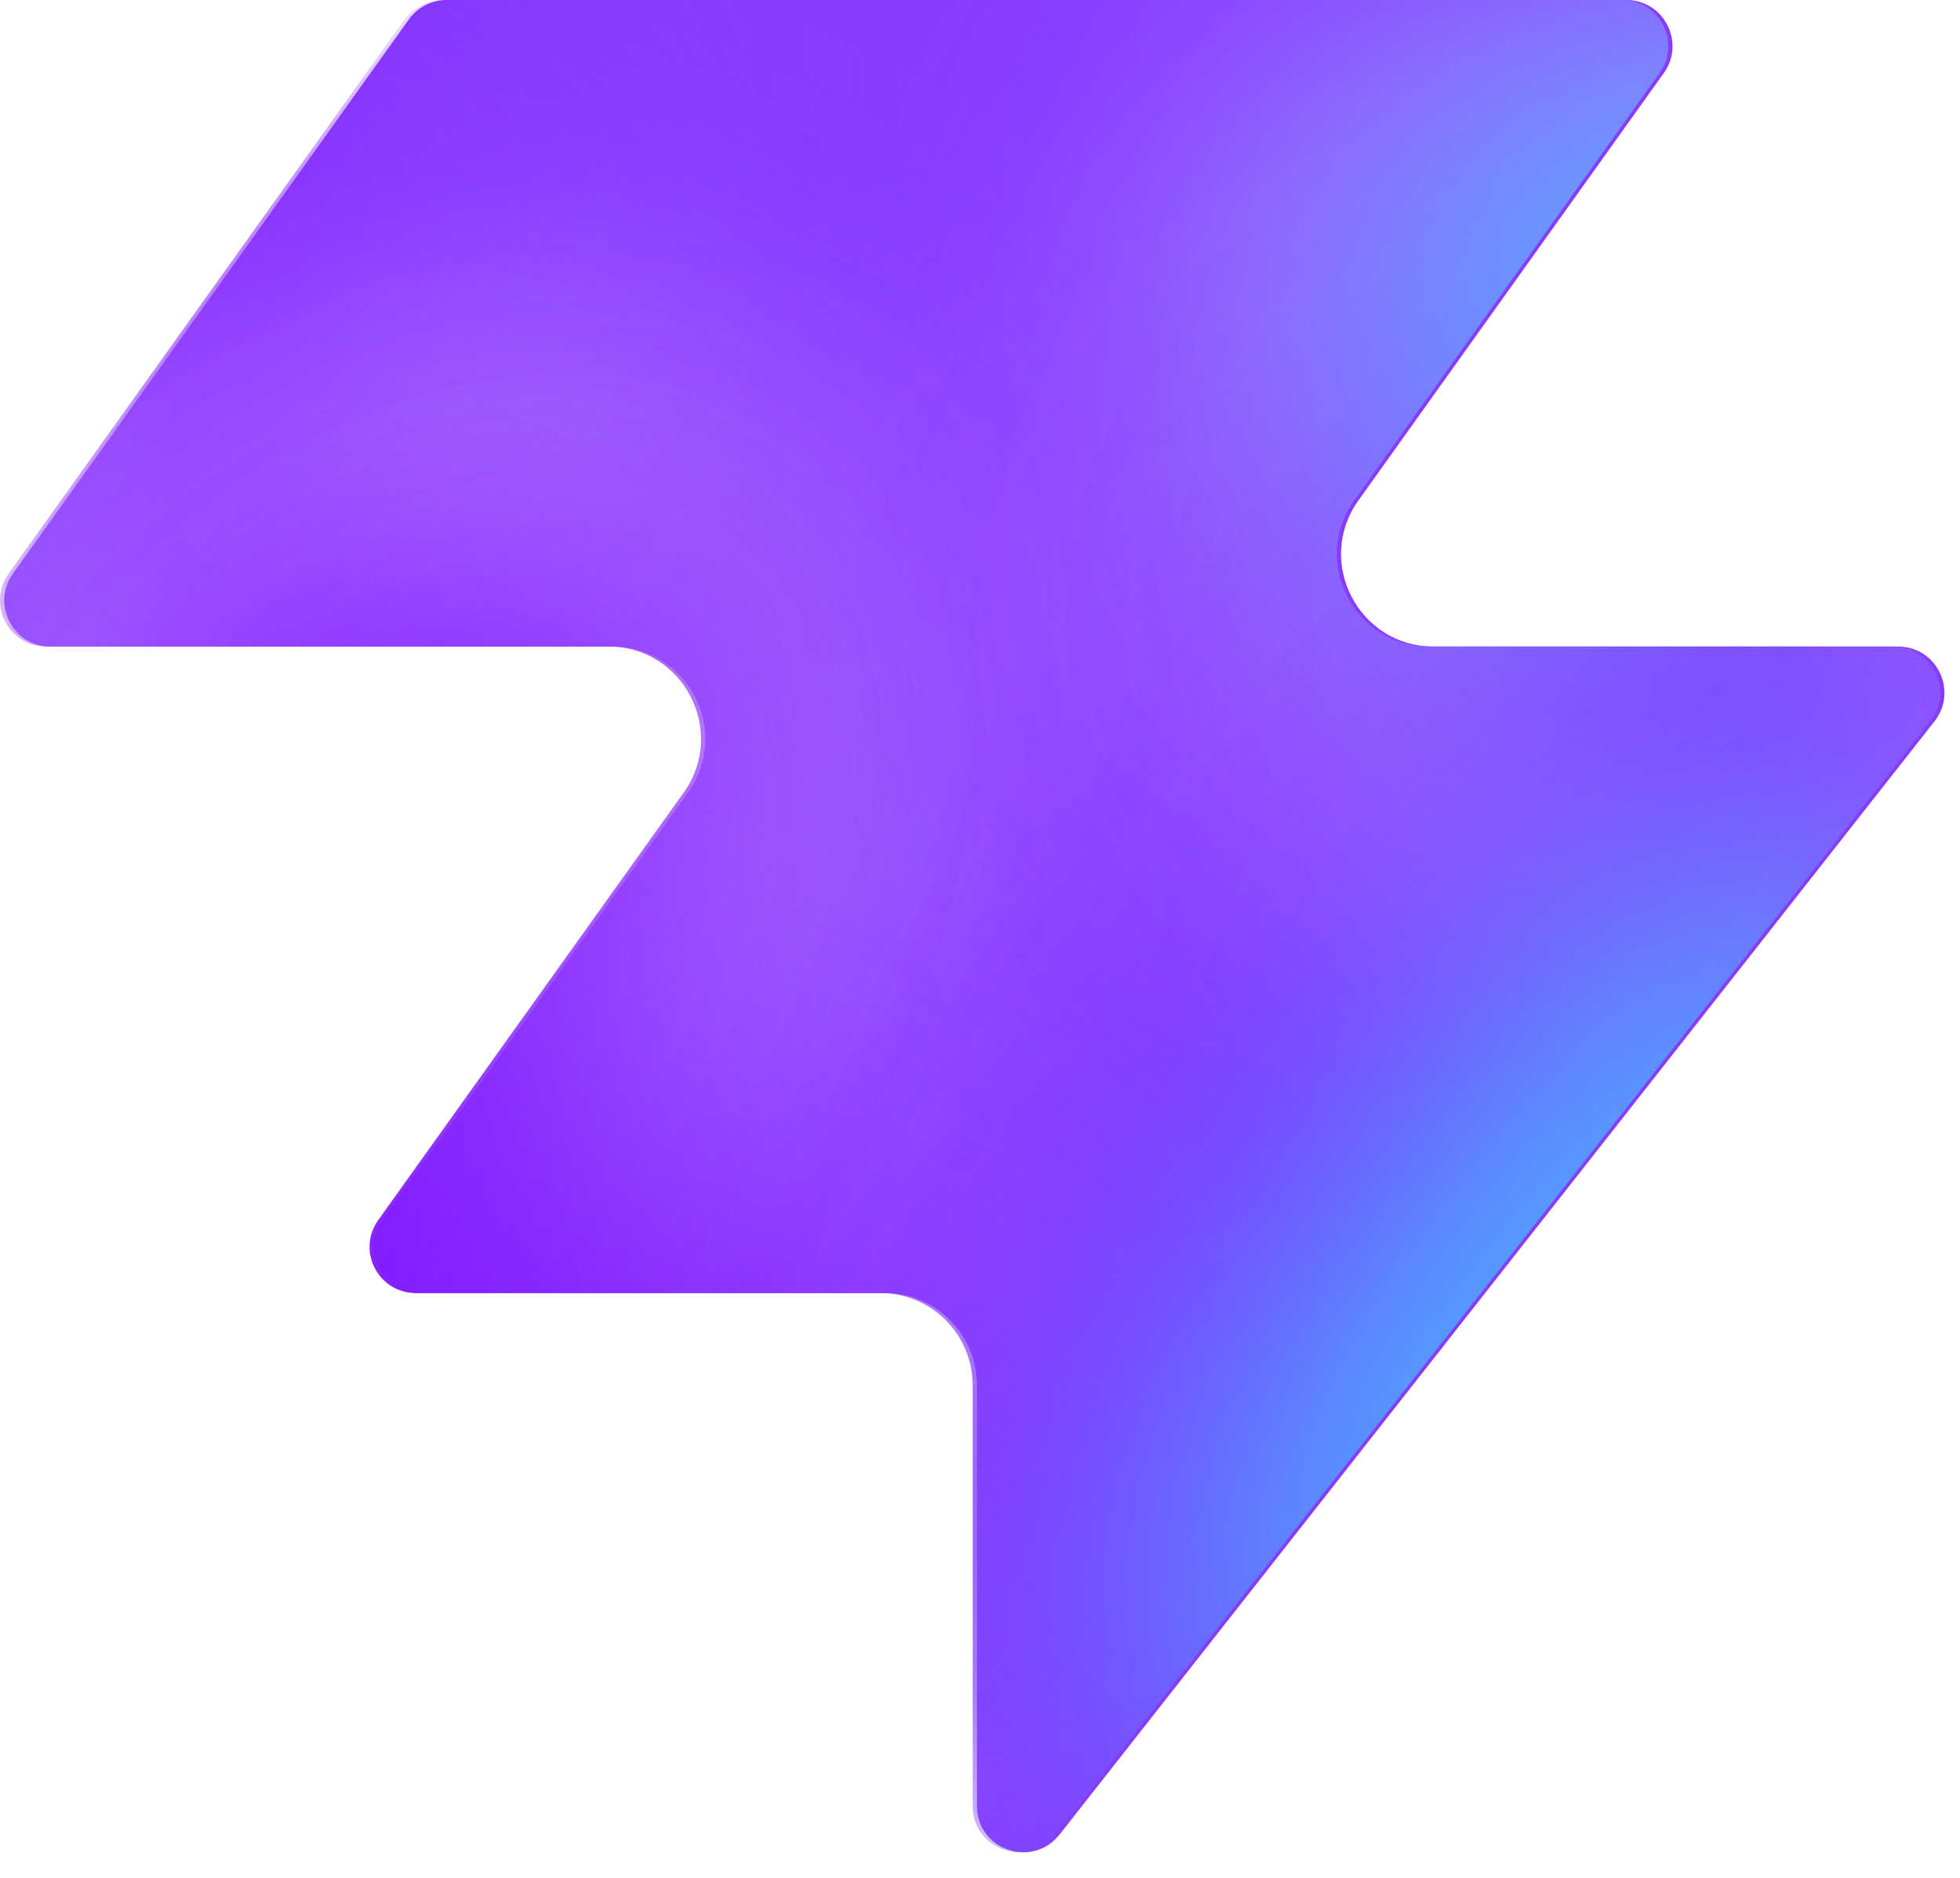
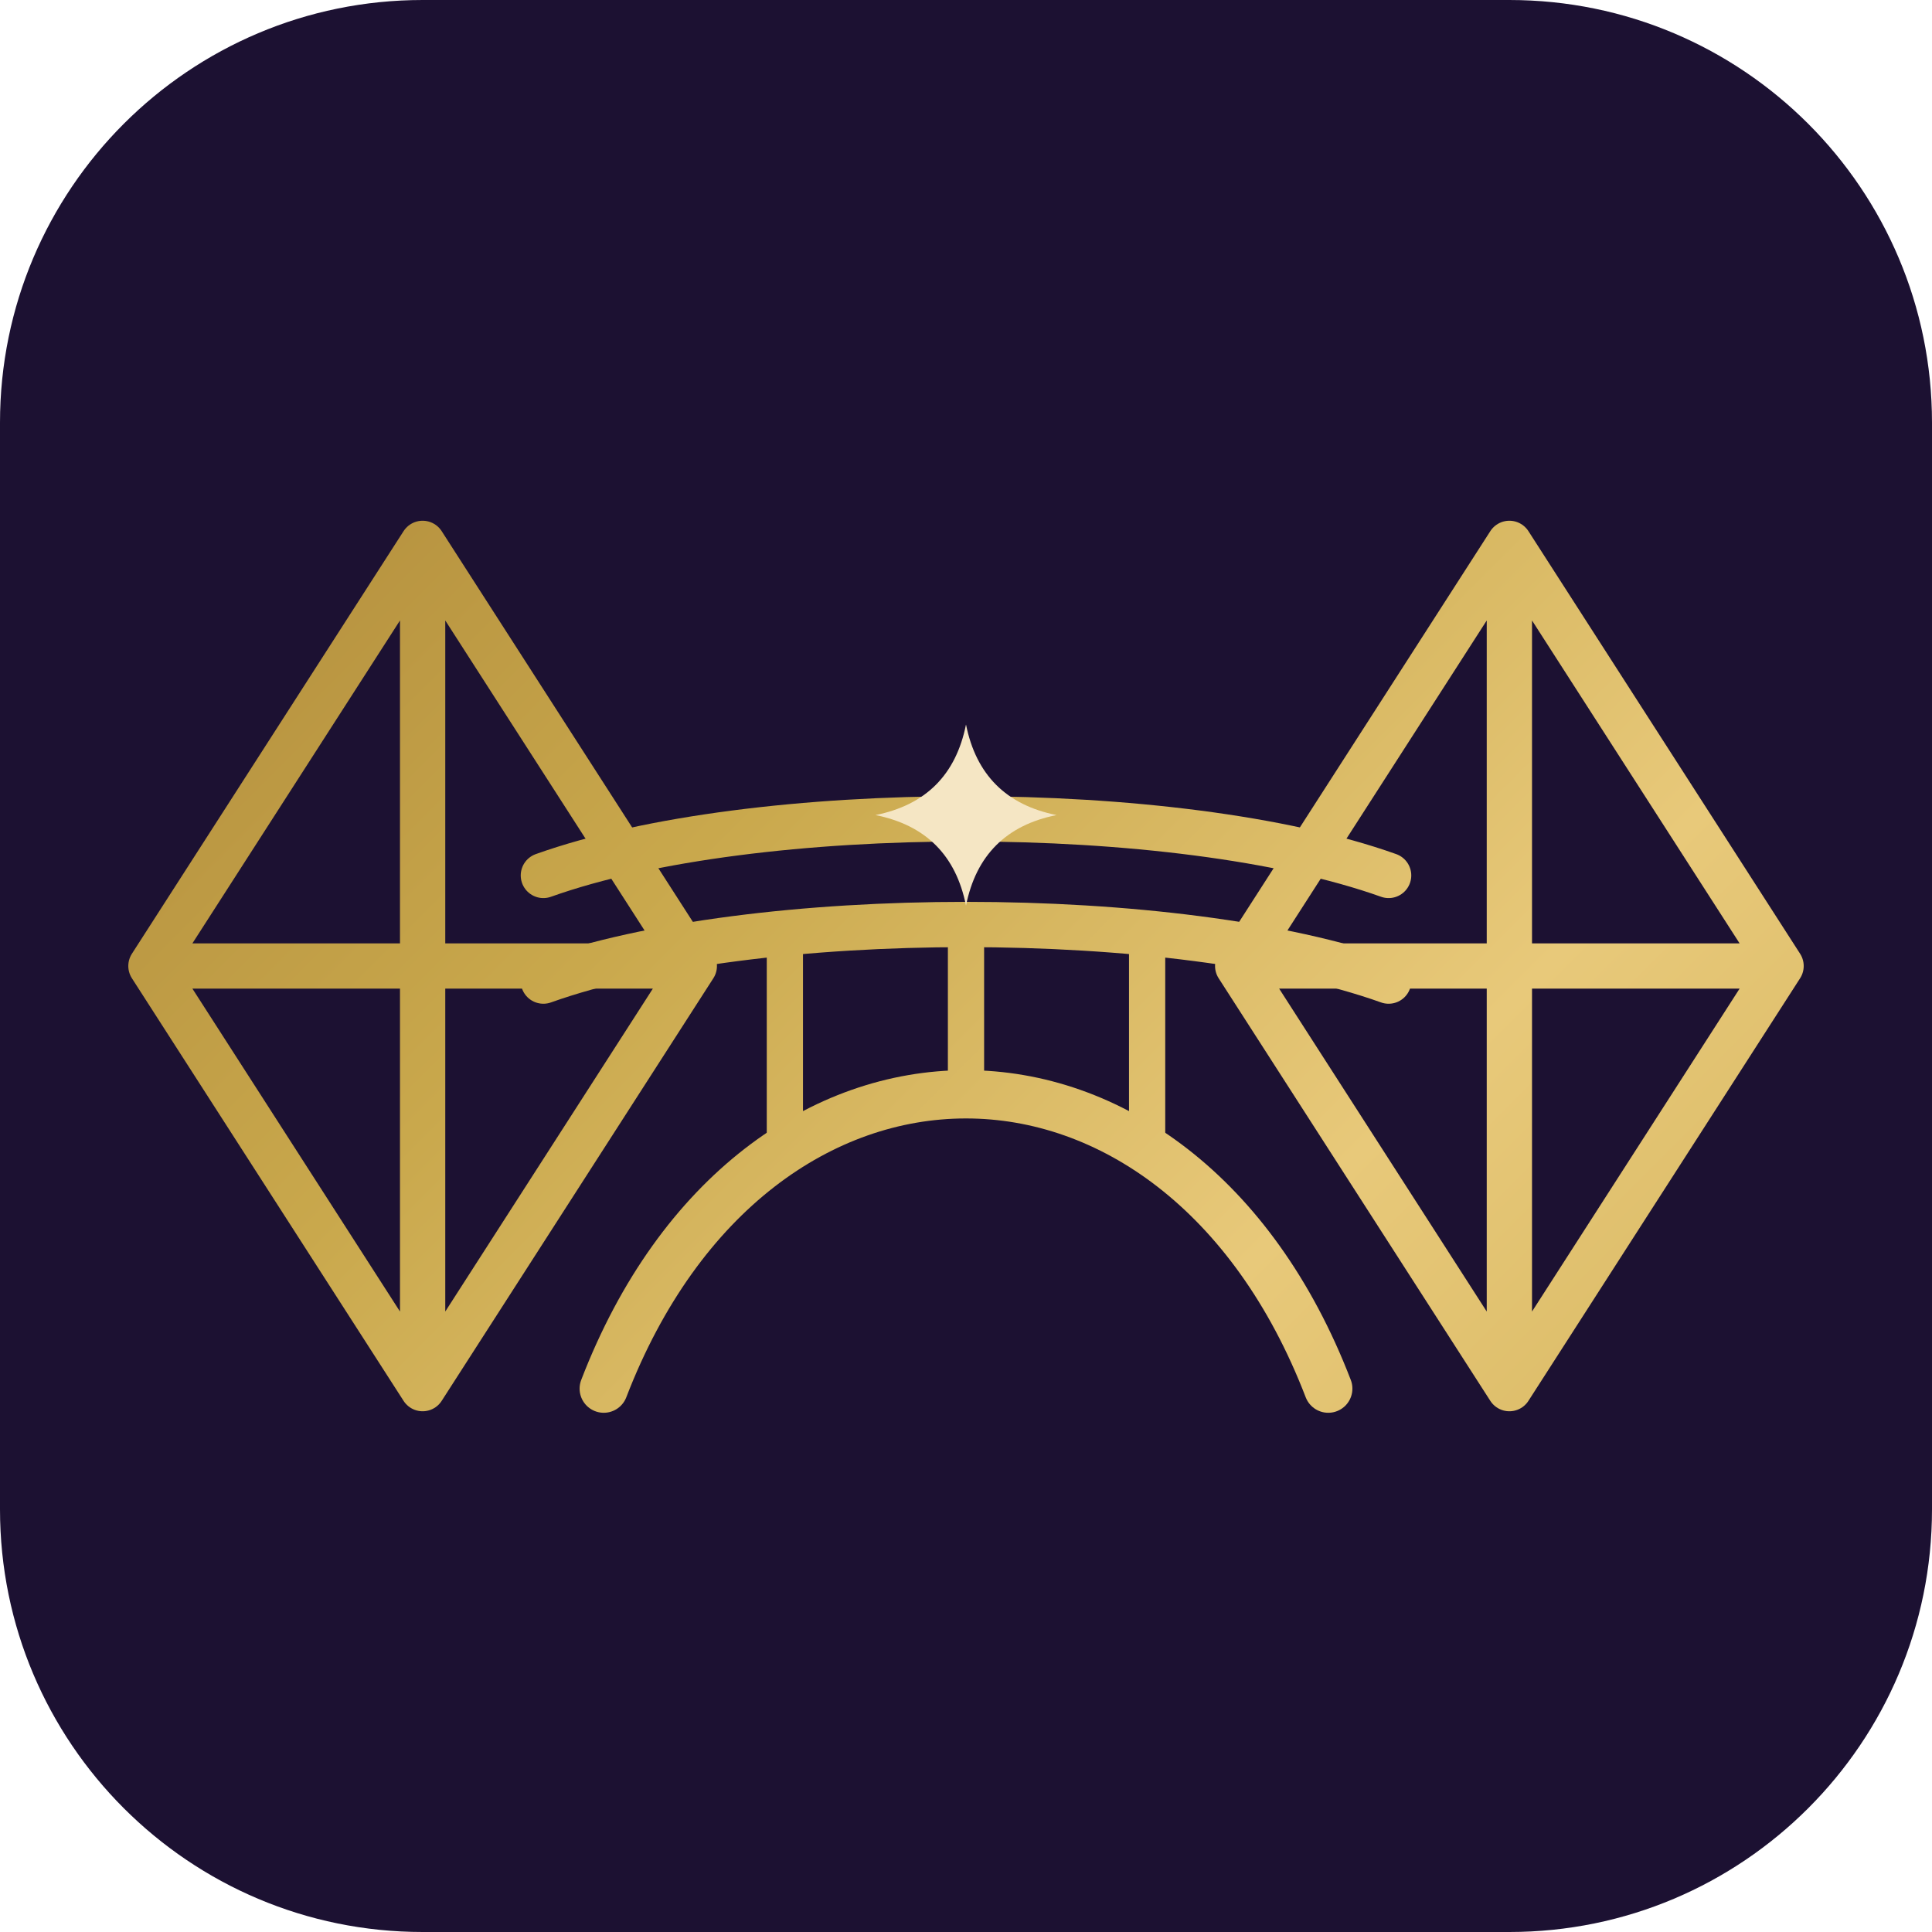
- <svg xmlns="http://www.w3.org/2000/svg" width="48" height="46" fill="none" viewBox="0 0 48 46">
-   <path fill="#863bff" d="M25.946 44.938c-.664.845-2.021.375-2.021-.698V33.937a2.26 2.26 0 0 0-2.262-2.262H10.287c-.92 0-1.456-1.04-.92-1.788l7.48-10.471c1.07-1.497 0-3.578-1.842-3.578H1.237c-.92 0-1.456-1.04-.92-1.788L10.013.474c.214-.297.556-.474.92-.474h28.894c.92 0 1.456 1.04.92 1.788l-7.48 10.471c-1.07 1.498 0 3.579 1.842 3.579h11.377c.943 0 1.473 1.088.89 1.83L25.947 44.94z" style="fill:#863bff;fill:color(display-p3 .525 .23 1);fill-opacity:1" />
-   <mask id="a" width="48" height="46" x="0" y="0" maskUnits="userSpaceOnUse" style="mask-type:alpha">
-     <path fill="#000" d="M25.842 44.938c-.664.844-2.021.375-2.021-.698V33.937a2.26 2.26 0 0 0-2.262-2.262H10.183c-.92 0-1.456-1.04-.92-1.788l7.48-10.471c1.07-1.498 0-3.579-1.842-3.579H1.133c-.92 0-1.456-1.04-.92-1.787L9.91.473c.214-.297.556-.474.92-.474h28.894c.92 0 1.456 1.04.92 1.788l-7.48 10.471c-1.07 1.498 0 3.578 1.842 3.578h11.377c.943 0 1.473 1.088.89 1.832L25.843 44.94z" style="fill:#000;fill-opacity:1" />
-   </mask>
-   <g mask="url(#a)">
-     <g filter="url(#b)">
-       <ellipse cx="5.508" cy="14.704" fill="#ede6ff" rx="5.508" ry="14.704" style="fill:#ede6ff;fill:color(display-p3 .927 .903 1);fill-opacity:1" transform="matrix(.00324 1 1 -.00324 -4.47 31.516)" />
-     </g>
-     <g filter="url(#c)">
-       <ellipse cx="10.399" cy="29.851" fill="#ede6ff" rx="10.399" ry="29.851" style="fill:#ede6ff;fill:color(display-p3 .927 .903 1);fill-opacity:1" transform="matrix(.00324 1 1 -.00324 -39.328 7.883)" />
-     </g>
-     <g filter="url(#d)">
-       <ellipse cx="5.508" cy="30.487" fill="#7e14ff" rx="5.508" ry="30.487" style="fill:#7e14ff;fill:color(display-p3 .492 .077 1);fill-opacity:1" transform="rotate(89.814 -25.913 -14.639)scale(1 -1)" />
-     </g>
-     <g filter="url(#e)">
-       <ellipse cx="5.508" cy="30.599" fill="#7e14ff" rx="5.508" ry="30.599" style="fill:#7e14ff;fill:color(display-p3 .492 .077 1);fill-opacity:1" transform="rotate(89.814 -32.644 -3.334)scale(1 -1)" />
-     </g>
-     <g filter="url(#f)">
-       <ellipse cx="5.508" cy="30.599" fill="#7e14ff" rx="5.508" ry="30.599" style="fill:#7e14ff;fill:color(display-p3 .492 .077 1);fill-opacity:1" transform="matrix(.00324 1 1 -.00324 -34.34 30.47)" />
-     </g>
-     <g filter="url(#g)">
-       <ellipse cx="14.072" cy="22.078" fill="#ede6ff" rx="14.072" ry="22.078" style="fill:#ede6ff;fill:color(display-p3 .927 .903 1);fill-opacity:1" transform="rotate(93.35 24.506 48.493)scale(-1 1)" />
-     </g>
-     <g filter="url(#h)">
-       <ellipse cx="3.47" cy="21.501" fill="#7e14ff" rx="3.47" ry="21.501" style="fill:#7e14ff;fill:color(display-p3 .492 .077 1);fill-opacity:1" transform="rotate(89.009 28.708 47.59)scale(-1 1)" />
-     </g>
-     <g filter="url(#i)">
-       <ellipse cx="3.47" cy="21.501" fill="#7e14ff" rx="3.47" ry="21.501" style="fill:#7e14ff;fill:color(display-p3 .492 .077 1);fill-opacity:1" transform="rotate(89.009 28.708 47.59)scale(-1 1)" />
-     </g>
-     <g filter="url(#j)">
-       <ellipse cx=".387" cy="8.972" fill="#7e14ff" rx="4.407" ry="29.108" style="fill:#7e14ff;fill:color(display-p3 .492 .077 1);fill-opacity:1" transform="rotate(39.51 .387 8.972)" />
-     </g>
-     <g filter="url(#k)">
-       <ellipse cx="47.523" cy="-6.092" fill="#7e14ff" rx="4.407" ry="29.108" style="fill:#7e14ff;fill:color(display-p3 .492 .077 1);fill-opacity:1" transform="rotate(37.892 47.523 -6.092)" />
-     </g>
-     <g filter="url(#l)">
-       <ellipse cx="41.412" cy="6.333" fill="#47bfff" rx="5.971" ry="9.665" style="fill:#47bfff;fill:color(display-p3 .28 .748 1);fill-opacity:1" transform="rotate(37.892 41.412 6.333)" />
-     </g>
-     <g filter="url(#m)">
-       <ellipse cx="-1.879" cy="38.332" fill="#7e14ff" rx="4.407" ry="29.108" style="fill:#7e14ff;fill:color(display-p3 .492 .077 1);fill-opacity:1" transform="rotate(37.892 -1.88 38.332)" />
-     </g>
-     <g filter="url(#n)">
-       <ellipse cx="-1.879" cy="38.332" fill="#7e14ff" rx="4.407" ry="29.108" style="fill:#7e14ff;fill:color(display-p3 .492 .077 1);fill-opacity:1" transform="rotate(37.892 -1.88 38.332)" />
-     </g>
-     <g filter="url(#o)">
-       <ellipse cx="35.651" cy="29.907" fill="#7e14ff" rx="4.407" ry="29.108" style="fill:#7e14ff;fill:color(display-p3 .492 .077 1);fill-opacity:1" transform="rotate(37.892 35.651 29.907)" />
-     </g>
-     <g filter="url(#p)">
-       <ellipse cx="38.418" cy="32.4" fill="#47bfff" rx="5.971" ry="15.297" style="fill:#47bfff;fill:color(display-p3 .28 .748 1);fill-opacity:1" transform="rotate(37.892 38.418 32.4)" />
-     </g>
-   </g>
+ <svg xmlns="http://www.w3.org/2000/svg" width="64" height="64" viewBox="0 0 64 64" fill="none">
  <defs>
-     <filter id="b" width="60.045" height="41.654" x="-19.77" y="16.149" color-interpolation-filters="sRGB" filterUnits="userSpaceOnUse">
-       <feFlood flood-opacity="0" result="BackgroundImageFix" />
-       <feBlend in="SourceGraphic" in2="BackgroundImageFix" result="shape" />
-       <feGaussianBlur result="effect1_foregroundBlur_2002_17158" stdDeviation="7.659" />
-     </filter>
-     <filter id="c" width="90.34" height="51.437" x="-54.613" y="-7.533" color-interpolation-filters="sRGB" filterUnits="userSpaceOnUse">
-       <feFlood flood-opacity="0" result="BackgroundImageFix" />
-       <feBlend in="SourceGraphic" in2="BackgroundImageFix" result="shape" />
-       <feGaussianBlur result="effect1_foregroundBlur_2002_17158" stdDeviation="7.659" />
-     </filter>
-     <filter id="d" width="79.355" height="29.4" x="-49.64" y="2.03" color-interpolation-filters="sRGB" filterUnits="userSpaceOnUse">
-       <feFlood flood-opacity="0" result="BackgroundImageFix" />
-       <feBlend in="SourceGraphic" in2="BackgroundImageFix" result="shape" />
-       <feGaussianBlur result="effect1_foregroundBlur_2002_17158" stdDeviation="4.596" />
-     </filter>
-     <filter id="e" width="79.579" height="29.4" x="-45.045" y="20.029" color-interpolation-filters="sRGB" filterUnits="userSpaceOnUse">
-       <feFlood flood-opacity="0" result="BackgroundImageFix" />
-       <feBlend in="SourceGraphic" in2="BackgroundImageFix" result="shape" />
-       <feGaussianBlur result="effect1_foregroundBlur_2002_17158" stdDeviation="4.596" />
-     </filter>
-     <filter id="f" width="79.579" height="29.4" x="-43.513" y="21.178" color-interpolation-filters="sRGB" filterUnits="userSpaceOnUse">
-       <feFlood flood-opacity="0" result="BackgroundImageFix" />
-       <feBlend in="SourceGraphic" in2="BackgroundImageFix" result="shape" />
-       <feGaussianBlur result="effect1_foregroundBlur_2002_17158" stdDeviation="4.596" />
-     </filter>
-     <filter id="g" width="74.749" height="58.852" x="15.756" y="-17.901" color-interpolation-filters="sRGB" filterUnits="userSpaceOnUse">
-       <feFlood flood-opacity="0" result="BackgroundImageFix" />
-       <feBlend in="SourceGraphic" in2="BackgroundImageFix" result="shape" />
-       <feGaussianBlur result="effect1_foregroundBlur_2002_17158" stdDeviation="7.659" />
-     </filter>
-     <filter id="h" width="61.377" height="25.362" x="23.548" y="2.284" color-interpolation-filters="sRGB" filterUnits="userSpaceOnUse">
-       <feFlood flood-opacity="0" result="BackgroundImageFix" />
-       <feBlend in="SourceGraphic" in2="BackgroundImageFix" result="shape" />
-       <feGaussianBlur result="effect1_foregroundBlur_2002_17158" stdDeviation="4.596" />
-     </filter>
-     <filter id="i" width="61.377" height="25.362" x="23.548" y="2.284" color-interpolation-filters="sRGB" filterUnits="userSpaceOnUse">
-       <feFlood flood-opacity="0" result="BackgroundImageFix" />
-       <feBlend in="SourceGraphic" in2="BackgroundImageFix" result="shape" />
-       <feGaussianBlur result="effect1_foregroundBlur_2002_17158" stdDeviation="4.596" />
-     </filter>
-     <filter id="j" width="56.045" height="63.649" x="-27.636" y="-22.853" color-interpolation-filters="sRGB" filterUnits="userSpaceOnUse">
-       <feFlood flood-opacity="0" result="BackgroundImageFix" />
-       <feBlend in="SourceGraphic" in2="BackgroundImageFix" result="shape" />
-       <feGaussianBlur result="effect1_foregroundBlur_2002_17158" stdDeviation="4.596" />
-     </filter>
-     <filter id="k" width="54.814" height="64.646" x="20.116" y="-38.415" color-interpolation-filters="sRGB" filterUnits="userSpaceOnUse">
-       <feFlood flood-opacity="0" result="BackgroundImageFix" />
-       <feBlend in="SourceGraphic" in2="BackgroundImageFix" result="shape" />
-       <feGaussianBlur result="effect1_foregroundBlur_2002_17158" stdDeviation="4.596" />
-     </filter>
-     <filter id="l" width="33.541" height="35.313" x="24.641" y="-11.323" color-interpolation-filters="sRGB" filterUnits="userSpaceOnUse">
-       <feFlood flood-opacity="0" result="BackgroundImageFix" />
-       <feBlend in="SourceGraphic" in2="BackgroundImageFix" result="shape" />
-       <feGaussianBlur result="effect1_foregroundBlur_2002_17158" stdDeviation="4.596" />
-     </filter>
-     <filter id="m" width="54.814" height="64.646" x="-29.286" y="6.009" color-interpolation-filters="sRGB" filterUnits="userSpaceOnUse">
-       <feFlood flood-opacity="0" result="BackgroundImageFix" />
-       <feBlend in="SourceGraphic" in2="BackgroundImageFix" result="shape" />
-       <feGaussianBlur result="effect1_foregroundBlur_2002_17158" stdDeviation="4.596" />
-     </filter>
-     <filter id="n" width="54.814" height="64.646" x="-29.286" y="6.009" color-interpolation-filters="sRGB" filterUnits="userSpaceOnUse">
-       <feFlood flood-opacity="0" result="BackgroundImageFix" />
-       <feBlend in="SourceGraphic" in2="BackgroundImageFix" result="shape" />
-       <feGaussianBlur result="effect1_foregroundBlur_2002_17158" stdDeviation="4.596" />
-     </filter>
-     <filter id="o" width="54.814" height="64.646" x="8.244" y="-2.416" color-interpolation-filters="sRGB" filterUnits="userSpaceOnUse">
-       <feFlood flood-opacity="0" result="BackgroundImageFix" />
-       <feBlend in="SourceGraphic" in2="BackgroundImageFix" result="shape" />
-       <feGaussianBlur result="effect1_foregroundBlur_2002_17158" stdDeviation="4.596" />
-     </filter>
-     <filter id="p" width="39.409" height="43.623" x="18.713" y="10.588" color-interpolation-filters="sRGB" filterUnits="userSpaceOnUse">
-       <feFlood flood-opacity="0" result="BackgroundImageFix" />
-       <feBlend in="SourceGraphic" in2="BackgroundImageFix" result="shape" />
-       <feGaussianBlur result="effect1_foregroundBlur_2002_17158" stdDeviation="4.596" />
-     </filter>
+     <linearGradient id="g" x1="0" y1="0" x2="64" y2="64" gradientUnits="userSpaceOnUse">
+       <stop offset="0" stop-color="#a07830" />
+       <stop offset="0.4" stop-color="#c9a84c" />
+       <stop offset="0.65" stop-color="#e8c97a" />
+       <stop offset="1" stop-color="#c9a84c" />
+     </linearGradient>
  </defs>
+   <rect width="64" height="64" rx="14" fill="#1c1132" />
+   <path d="M5 32 L14 18 L23 32 L14 46 Z M14 18 L14 46 M5 32 L23 32" stroke="url(#g)" stroke-width="1.5" stroke-linejoin="round" />
+   <path d="M41 32 L50 18 L59 32 L50 46 Z M50 18 L50 46 M41 32 L59 32" stroke="url(#g)" stroke-width="1.5" stroke-linejoin="round" />
+   <path d="M18 29 C25 26.5 39 26.5 46 29" stroke="url(#g)" stroke-width="1.5" stroke-linecap="round" />
+   <path d="M18 32.5 C25 30 39 30 46 32.5" stroke="url(#g)" stroke-width="1.5" stroke-linecap="round" />
+   <path d="M20 46 C25 33 39 33 44 46" stroke="url(#g)" stroke-width="1.6" stroke-linecap="round" />
+   <path d="M26 31.5 L26 38 M32 31 L32 35.5 M38 31.5 L38 38" stroke="url(#g)" stroke-width="1.2" stroke-linecap="round" />
+   <path d="M32 24 Q32.5 26.5 35 27 Q32.5 27.5 32 30 Q31.5 27.5 29 27 Q31.5 26.5 32 24 Z" fill="#f5e6c4" />
</svg>
